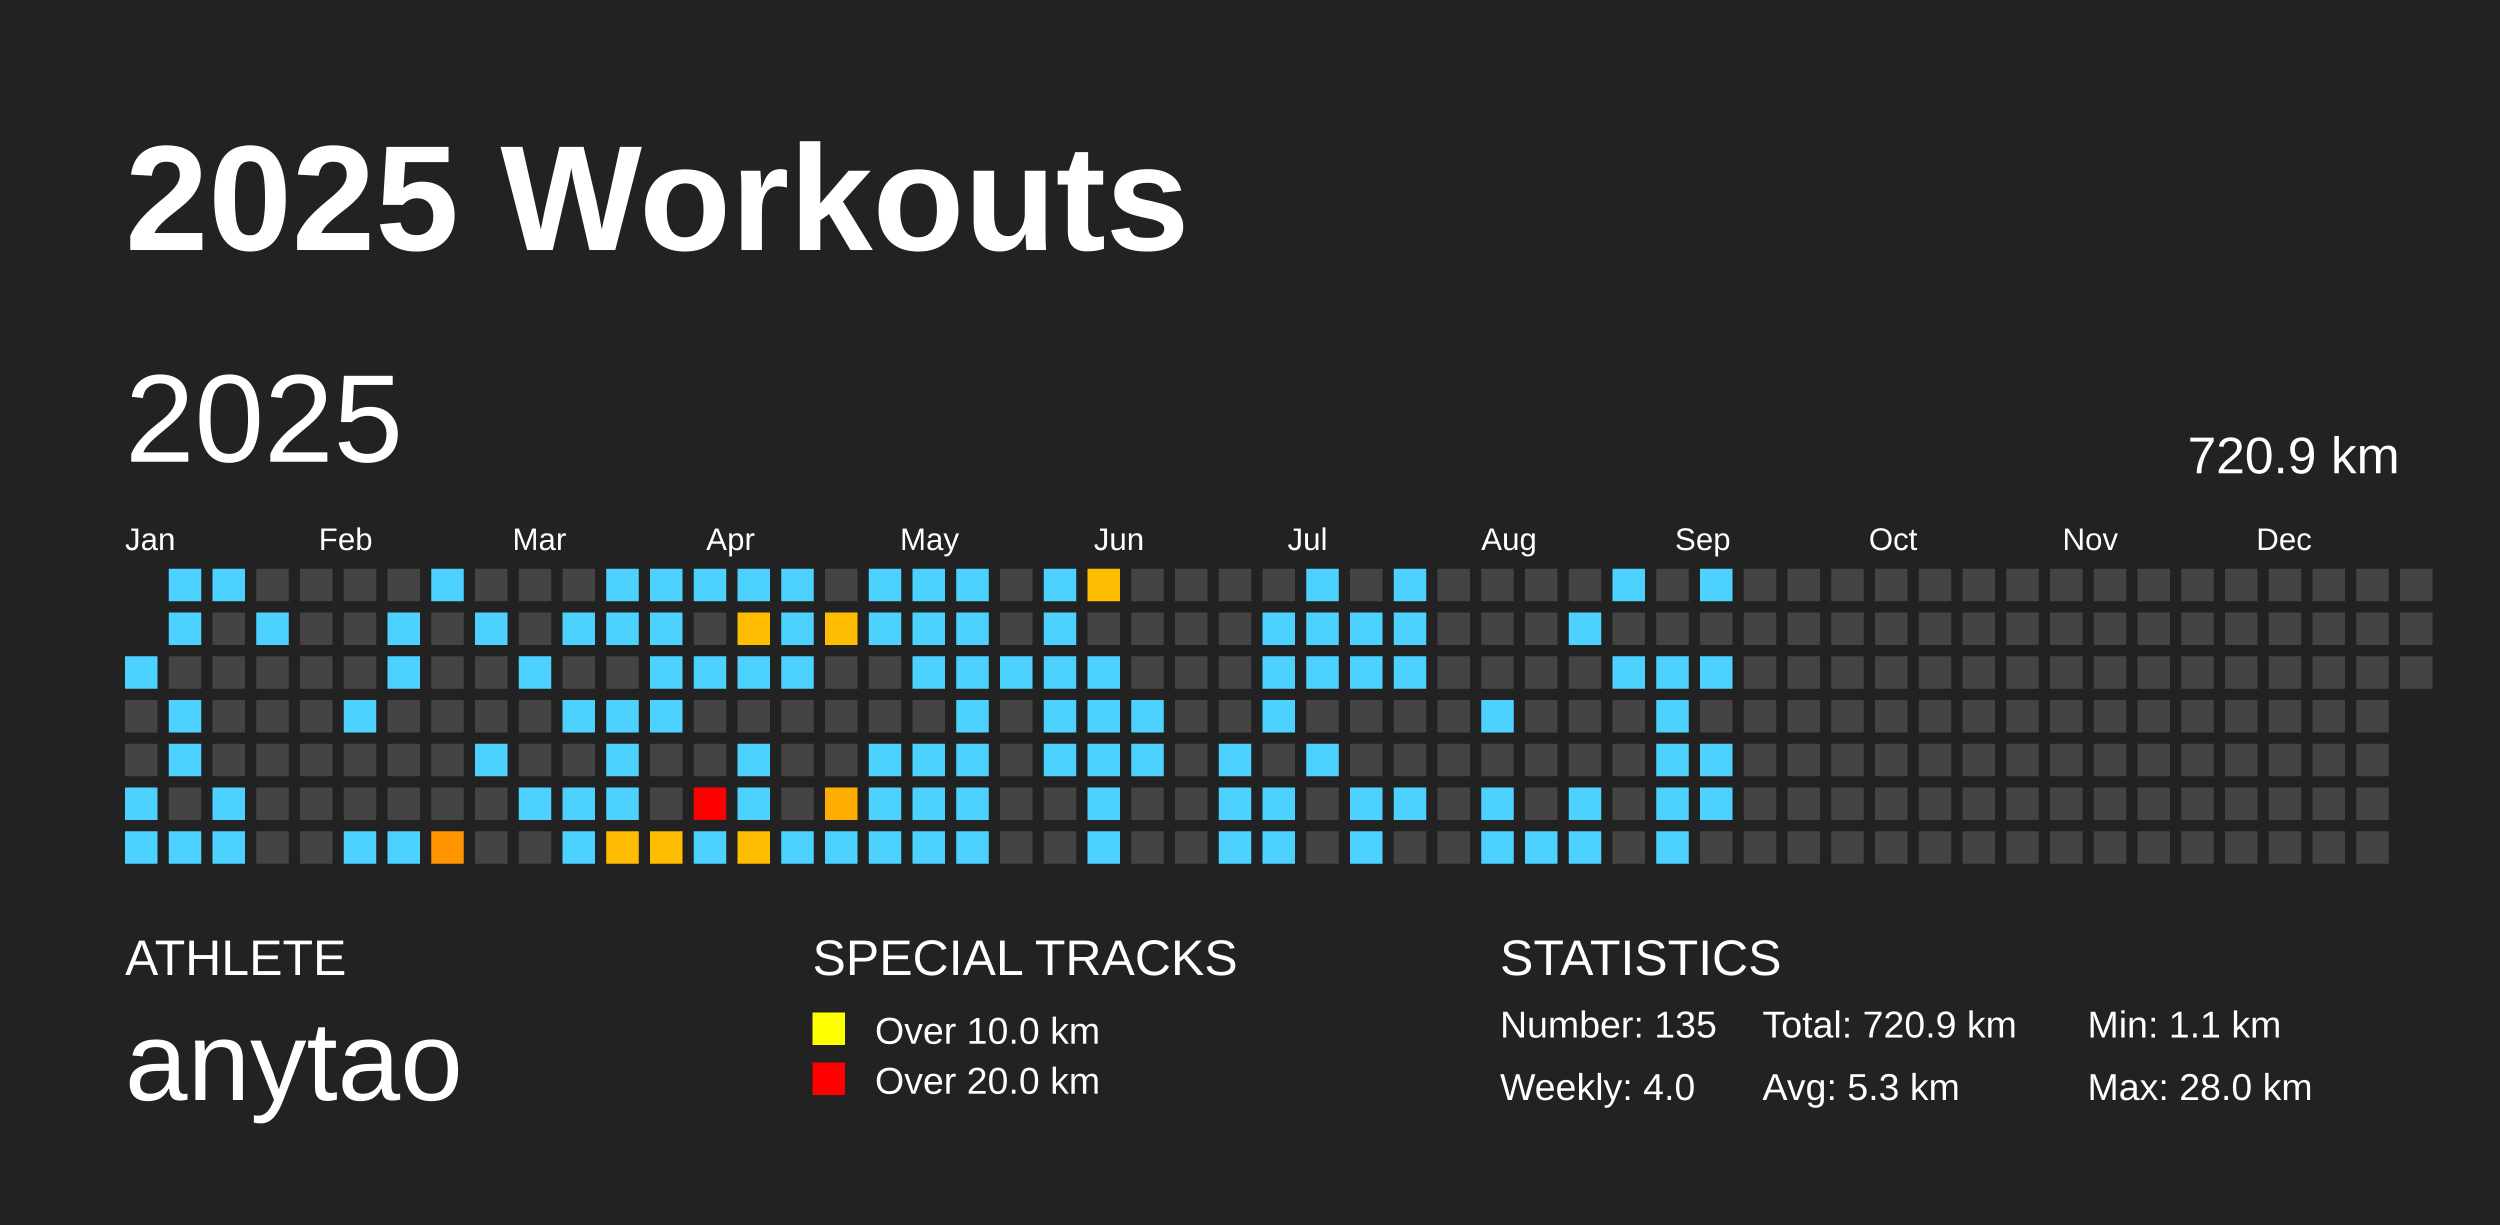
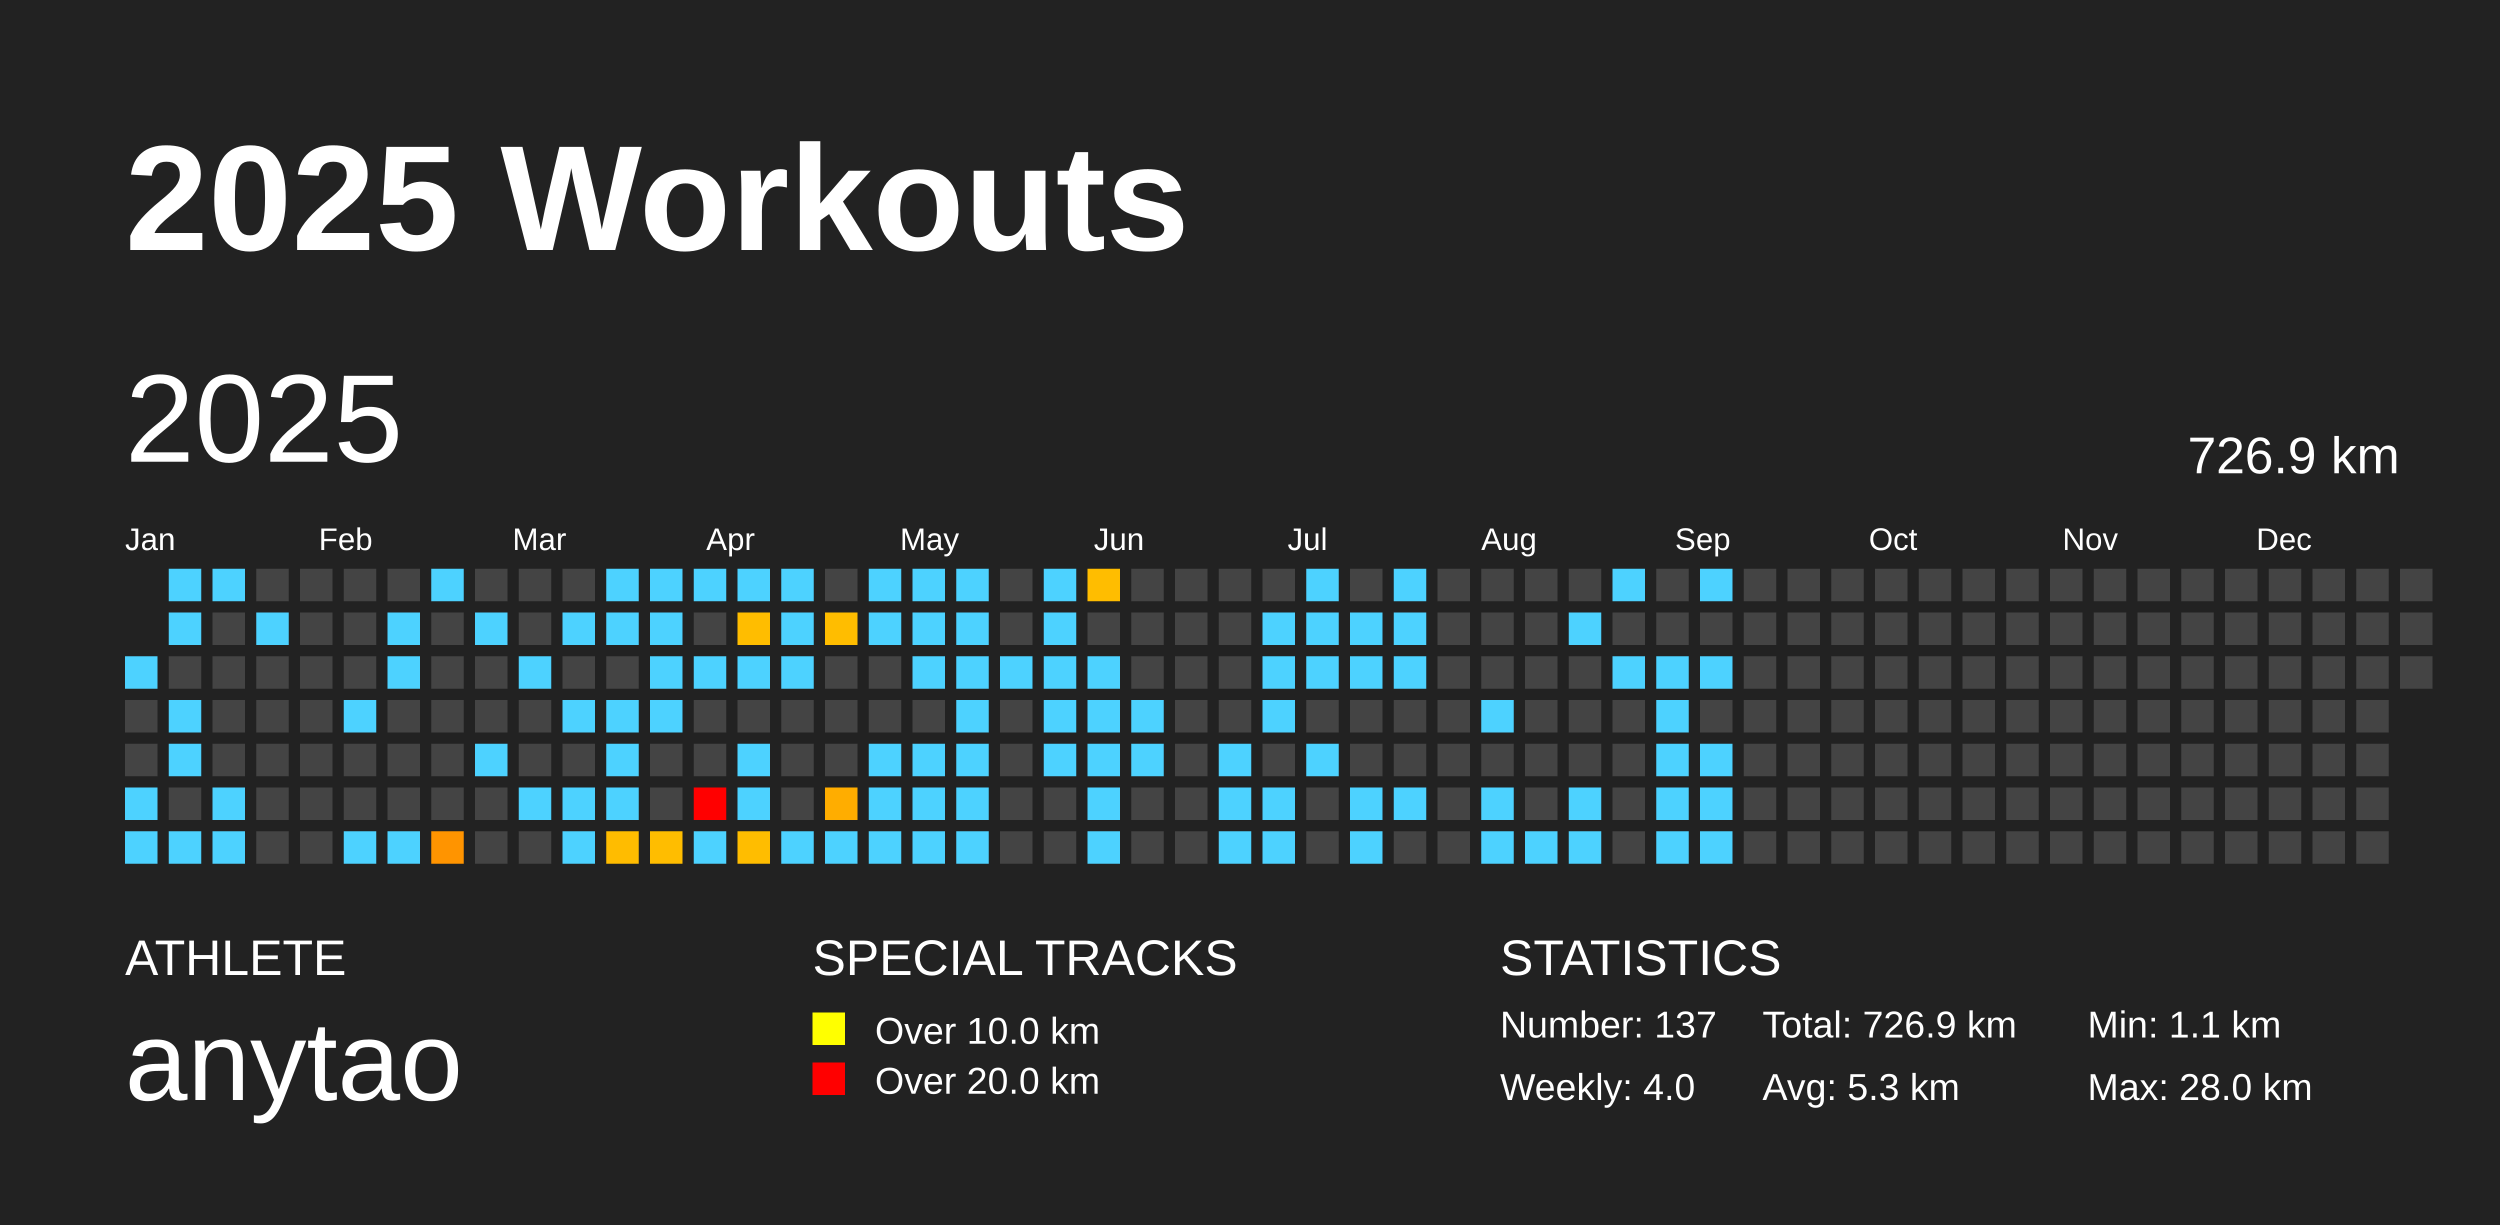
<svg xmlns="http://www.w3.org/2000/svg" baseProfile="full" height="98mm" version="1.1" viewBox="0,0,200,98" width="200mm">
  <defs />
  <rect fill="#222222" height="98" width="200" x="0" y="0" />
  <text fill="#FFFFFF" style="font-size:12px; font-family:Arial; font-weight:bold;" x="10" y="20">2025 Workouts</text>
  <text fill="#FFFFFF" style="font-size:4px; font-family:Arial" x="10" y="78">ATHLETE</text>
  <text fill="#FFFFFF" style="font-size:9px; font-family:Arial" x="10" y="88">anytao</text>
  <text fill="#FFFFFF" style="font-size:4px; font-family:Arial" x="65" y="78">SPECIAL TRACKS</text>
  <rect fill="yellow" height="2.6" width="2.6" x="65" y="81" />
  <text fill="#FFFFFF" style="font-size:3px; font-family:Arial" x="70" y="83.5">Over 10.0 km</text>
  <rect fill="red" height="2.6" width="2.6" x="65" y="85" />
  <text fill="#FFFFFF" style="font-size:3px; font-family:Arial" x="70" y="87.5">Over 20.0 km</text>
  <text fill="#FFFFFF" style="font-size:4px; font-family:Arial" x="120" y="78">STATISTICS</text>
-   <text fill="#FFFFFF" style="font-size:3px; font-family:Arial" x="120" y="83">Number: 135</text>
+   <text fill="#FFFFFF" style="font-size:3px; font-family:Arial" x="120" y="83">Number: 137</text>
  <text fill="#FFFFFF" style="font-size:3px; font-family:Arial" x="120" y="88">Weekly: 4.0</text>
-   <text fill="#FFFFFF" style="font-size:3px; font-family:Arial" x="141" y="83">Total: 720.9 km</text>
+   <text fill="#FFFFFF" style="font-size:3px; font-family:Arial" x="141" y="83">Total: 726.9 km</text>
  <text fill="#FFFFFF" style="font-size:3px; font-family:Arial" x="141" y="88">Avg: 5.3 km</text>
  <text fill="#FFFFFF" style="font-size:3px; font-family:Arial" x="167" y="83">Min: 1.1 km</text>
  <text fill="#FFFFFF" style="font-size:3px; font-family:Arial" x="167" y="88">Max: 28.0 km</text>
  <text dominant-baseline="hanging" fill="#FFFFFF" style="font-size:10.0px; font-family:Arial;" x="10" y="30">2025</text>
-   <text dominant-baseline="hanging" fill="#FFFFFF" style="font-size:4.125px; font-family:Arial;" x="175" y="35">720.9 km</text>
+   <text dominant-baseline="hanging" fill="#FFFFFF" style="font-size:4.125px; font-family:Arial;" x="175" y="35">726.9 km</text>
  <text fill="#FFFFFF" style="font-size:2.5px; font-family:Arial" x="10.0" y="44">Jan</text>
  <text fill="#FFFFFF" style="font-size:2.5px; font-family:Arial" x="25.5" y="44">Feb</text>
  <text fill="#FFFFFF" style="font-size:2.5px; font-family:Arial" x="41.0" y="44">Mar</text>
  <text fill="#FFFFFF" style="font-size:2.5px; font-family:Arial" x="56.5" y="44">Apr</text>
  <text fill="#FFFFFF" style="font-size:2.5px; font-family:Arial" x="72.0" y="44">May</text>
  <text fill="#FFFFFF" style="font-size:2.5px; font-family:Arial" x="87.5" y="44">Jun</text>
  <text fill="#FFFFFF" style="font-size:2.5px; font-family:Arial" x="103.0" y="44">Jul</text>
  <text fill="#FFFFFF" style="font-size:2.5px; font-family:Arial" x="118.5" y="44">Aug</text>
  <text fill="#FFFFFF" style="font-size:2.5px; font-family:Arial" x="134.0" y="44">Sep</text>
  <text fill="#FFFFFF" style="font-size:2.5px; font-family:Arial" x="149.5" y="44">Oct</text>
  <text fill="#FFFFFF" style="font-size:2.5px; font-family:Arial" x="165.0" y="44">Nov</text>
  <text fill="#FFFFFF" style="font-size:2.5px; font-family:Arial" x="180.5" y="44">Dec</text>
  <rect fill="#4dd2ff" height="2.6" width="2.6" x="10.0" y="52.5" />
  <rect fill="#444444" height="2.6" width="2.6" x="10.0" y="56.0" />
  <rect fill="#444444" height="2.6" width="2.6" x="10.0" y="59.5" />
  <rect fill="#4dd2ff" height="2.6" width="2.6" x="10.0" y="63.0" />
  <rect fill="#4dd2ff" height="2.6" width="2.6" x="10.0" y="66.5" />
  <rect fill="#4dd2ff" height="2.6" width="2.6" x="13.5" y="45.5" />
  <rect fill="#4dd2ff" height="2.6" width="2.6" x="13.5" y="49.0" />
  <rect fill="#444444" height="2.6" width="2.6" x="13.5" y="52.5" />
  <rect fill="#4dd2ff" height="2.6" width="2.6" x="13.5" y="56.0" />
  <rect fill="#4dd2ff" height="2.6" width="2.6" x="13.5" y="59.5" />
  <rect fill="#444444" height="2.6" width="2.6" x="13.5" y="63.0" />
  <rect fill="#4dd2ff" height="2.6" width="2.6" x="13.5" y="66.5" />
  <rect fill="#4dd2ff" height="2.6" width="2.6" x="17.0" y="45.5" />
  <rect fill="#444444" height="2.6" width="2.6" x="17.0" y="49.0" />
  <rect fill="#444444" height="2.6" width="2.6" x="17.0" y="52.5" />
  <rect fill="#444444" height="2.6" width="2.6" x="17.0" y="56.0" />
  <rect fill="#444444" height="2.6" width="2.6" x="17.0" y="59.5" />
  <rect fill="#4dd2ff" height="2.6" width="2.6" x="17.0" y="63.0" />
  <rect fill="#4dd2ff" height="2.6" width="2.6" x="17.0" y="66.5" />
  <rect fill="#444444" height="2.6" width="2.6" x="20.5" y="45.5" />
  <rect fill="#4dd2ff" height="2.6" width="2.6" x="20.5" y="49.0" />
  <rect fill="#444444" height="2.6" width="2.6" x="20.5" y="52.5" />
  <rect fill="#444444" height="2.6" width="2.6" x="20.5" y="56.0" />
  <rect fill="#444444" height="2.6" width="2.6" x="20.5" y="59.5" />
  <rect fill="#444444" height="2.6" width="2.6" x="20.5" y="63.0" />
  <rect fill="#444444" height="2.6" width="2.6" x="20.5" y="66.5" />
  <rect fill="#444444" height="2.6" width="2.6" x="24.0" y="45.5" />
  <rect fill="#444444" height="2.6" width="2.6" x="24.0" y="49.0" />
  <rect fill="#444444" height="2.6" width="2.6" x="24.0" y="52.5" />
  <rect fill="#444444" height="2.6" width="2.6" x="24.0" y="56.0" />
  <rect fill="#444444" height="2.6" width="2.6" x="24.0" y="59.5" />
  <rect fill="#444444" height="2.6" width="2.6" x="24.0" y="63.0" />
  <rect fill="#444444" height="2.6" width="2.6" x="24.0" y="66.5" />
  <rect fill="#444444" height="2.6" width="2.6" x="27.5" y="45.5" />
  <rect fill="#444444" height="2.6" width="2.6" x="27.5" y="49.0" />
  <rect fill="#444444" height="2.6" width="2.6" x="27.5" y="52.5" />
  <rect fill="#4dd2ff" height="2.6" width="2.6" x="27.5" y="56.0" />
  <rect fill="#444444" height="2.6" width="2.6" x="27.5" y="59.5" />
  <rect fill="#444444" height="2.6" width="2.6" x="27.5" y="63.0" />
  <rect fill="#4dd2ff" height="2.6" width="2.6" x="27.5" y="66.5" />
  <rect fill="#444444" height="2.6" width="2.6" x="31.0" y="45.5" />
  <rect fill="#4dd2ff" height="2.6" width="2.6" x="31.0" y="49.0" />
  <rect fill="#4dd2ff" height="2.6" width="2.6" x="31.0" y="52.5" />
  <rect fill="#444444" height="2.6" width="2.6" x="31.0" y="56.0" />
  <rect fill="#444444" height="2.6" width="2.6" x="31.0" y="59.5" />
  <rect fill="#444444" height="2.6" width="2.6" x="31.0" y="63.0" />
  <rect fill="#4dd2ff" height="2.6" width="2.6" x="31.0" y="66.5" />
  <rect fill="#4dd2ff" height="2.6" width="2.6" x="34.5" y="45.5" />
  <rect fill="#444444" height="2.6" width="2.6" x="34.5" y="49.0" />
  <rect fill="#444444" height="2.6" width="2.6" x="34.5" y="52.5" />
  <rect fill="#444444" height="2.6" width="2.6" x="34.5" y="56.0" />
  <rect fill="#444444" height="2.6" width="2.6" x="34.5" y="59.5" />
  <rect fill="#444444" height="2.6" width="2.6" x="34.5" y="63.0" />
  <rect fill="#ff9400" height="2.6" width="2.6" x="34.5" y="66.5" />
  <rect fill="#444444" height="2.6" width="2.6" x="38.0" y="45.5" />
  <rect fill="#4dd2ff" height="2.6" width="2.6" x="38.0" y="49.0" />
  <rect fill="#444444" height="2.6" width="2.6" x="38.0" y="52.5" />
  <rect fill="#444444" height="2.6" width="2.6" x="38.0" y="56.0" />
  <rect fill="#4dd2ff" height="2.6" width="2.6" x="38.0" y="59.5" />
  <rect fill="#444444" height="2.6" width="2.6" x="38.0" y="63.0" />
  <rect fill="#444444" height="2.6" width="2.6" x="38.0" y="66.5" />
  <rect fill="#444444" height="2.6" width="2.6" x="41.5" y="45.5" />
  <rect fill="#444444" height="2.6" width="2.6" x="41.5" y="49.0" />
  <rect fill="#4dd2ff" height="2.6" width="2.6" x="41.5" y="52.5" />
  <rect fill="#444444" height="2.6" width="2.6" x="41.5" y="56.0" />
  <rect fill="#444444" height="2.6" width="2.6" x="41.5" y="59.5" />
  <rect fill="#4dd2ff" height="2.6" width="2.6" x="41.5" y="63.0" />
  <rect fill="#444444" height="2.6" width="2.6" x="41.5" y="66.5" />
  <rect fill="#444444" height="2.6" width="2.6" x="45.0" y="45.5" />
  <rect fill="#4dd2ff" height="2.6" width="2.6" x="45.0" y="49.0" />
  <rect fill="#444444" height="2.6" width="2.6" x="45.0" y="52.5" />
  <rect fill="#4dd2ff" height="2.6" width="2.6" x="45.0" y="56.0" />
  <rect fill="#444444" height="2.6" width="2.6" x="45.0" y="59.5" />
  <rect fill="#4dd2ff" height="2.6" width="2.6" x="45.0" y="63.0" />
  <rect fill="#4dd2ff" height="2.6" width="2.6" x="45.0" y="66.5" />
  <rect fill="#4dd2ff" height="2.6" width="2.6" x="48.5" y="45.5" />
  <rect fill="#4dd2ff" height="2.6" width="2.6" x="48.5" y="49.0" />
  <rect fill="#444444" height="2.6" width="2.6" x="48.5" y="52.5" />
  <rect fill="#4dd2ff" height="2.6" width="2.6" x="48.5" y="56.0" />
  <rect fill="#4dd2ff" height="2.6" width="2.6" x="48.5" y="59.5" />
  <rect fill="#4dd2ff" height="2.6" width="2.6" x="48.5" y="63.0" />
  <rect fill="#ffbc00" height="2.6" width="2.6" x="48.5" y="66.5" />
  <rect fill="#4dd2ff" height="2.6" width="2.6" x="52.0" y="45.5" />
  <rect fill="#4dd2ff" height="2.6" width="2.6" x="52.0" y="49.0" />
  <rect fill="#4dd2ff" height="2.6" width="2.6" x="52.0" y="52.5" />
  <rect fill="#4dd2ff" height="2.6" width="2.6" x="52.0" y="56.0" />
  <rect fill="#444444" height="2.6" width="2.6" x="52.0" y="59.5" />
  <rect fill="#444444" height="2.6" width="2.6" x="52.0" y="63.0" />
  <rect fill="#ffbd00" height="2.6" width="2.6" x="52.0" y="66.5" />
  <rect fill="#4dd2ff" height="2.6" width="2.6" x="55.5" y="45.5" />
  <rect fill="#444444" height="2.6" width="2.6" x="55.5" y="49.0" />
  <rect fill="#4dd2ff" height="2.6" width="2.6" x="55.5" y="52.5" />
  <rect fill="#444444" height="2.6" width="2.6" x="55.5" y="56.0" />
  <rect fill="#444444" height="2.6" width="2.6" x="55.5" y="59.5" />
  <rect fill="red" height="2.6" width="2.6" x="55.5" y="63.0" />
  <rect fill="#4dd2ff" height="2.6" width="2.6" x="55.5" y="66.5" />
  <rect fill="#4dd2ff" height="2.6" width="2.6" x="59.0" y="45.5" />
  <rect fill="#ffbd00" height="2.6" width="2.6" x="59.0" y="49.0" />
  <rect fill="#4dd2ff" height="2.6" width="2.6" x="59.0" y="52.5" />
  <rect fill="#444444" height="2.6" width="2.6" x="59.0" y="56.0" />
  <rect fill="#4dd2ff" height="2.6" width="2.6" x="59.0" y="59.5" />
  <rect fill="#4dd2ff" height="2.6" width="2.6" x="59.0" y="63.0" />
  <rect fill="#ffbd00" height="2.6" width="2.6" x="59.0" y="66.5" />
  <rect fill="#4dd2ff" height="2.6" width="2.6" x="62.5" y="45.5" />
  <rect fill="#4dd2ff" height="2.6" width="2.6" x="62.5" y="49.0" />
  <rect fill="#4dd2ff" height="2.6" width="2.6" x="62.5" y="52.5" />
  <rect fill="#444444" height="2.6" width="2.6" x="62.5" y="56.0" />
  <rect fill="#444444" height="2.6" width="2.6" x="62.5" y="59.5" />
  <rect fill="#444444" height="2.6" width="2.6" x="62.5" y="63.0" />
  <rect fill="#4dd2ff" height="2.6" width="2.6" x="62.5" y="66.5" />
  <rect fill="#444444" height="2.6" width="2.6" x="66.0" y="45.5" />
  <rect fill="#ffbd00" height="2.6" width="2.6" x="66.0" y="49.0" />
  <rect fill="#444444" height="2.6" width="2.6" x="66.0" y="52.5" />
  <rect fill="#444444" height="2.6" width="2.6" x="66.0" y="56.0" />
  <rect fill="#444444" height="2.6" width="2.6" x="66.0" y="59.5" />
  <rect fill="#ffad00" height="2.6" width="2.6" x="66.0" y="63.0" />
  <rect fill="#4dd2ff" height="2.6" width="2.6" x="66.0" y="66.5" />
  <rect fill="#4dd2ff" height="2.6" width="2.6" x="69.5" y="45.5" />
  <rect fill="#4dd2ff" height="2.6" width="2.6" x="69.5" y="49.0" />
  <rect fill="#444444" height="2.6" width="2.6" x="69.5" y="52.5" />
  <rect fill="#444444" height="2.6" width="2.6" x="69.5" y="56.0" />
  <rect fill="#4dd2ff" height="2.6" width="2.6" x="69.5" y="59.5" />
  <rect fill="#4dd2ff" height="2.6" width="2.6" x="69.5" y="63.0" />
  <rect fill="#4dd2ff" height="2.6" width="2.6" x="69.5" y="66.5" />
  <rect fill="#4dd2ff" height="2.6" width="2.6" x="73.0" y="45.5" />
  <rect fill="#4dd2ff" height="2.6" width="2.6" x="73.0" y="49.0" />
  <rect fill="#4dd2ff" height="2.6" width="2.6" x="73.0" y="52.5" />
  <rect fill="#444444" height="2.6" width="2.6" x="73.0" y="56.0" />
  <rect fill="#4dd2ff" height="2.6" width="2.6" x="73.0" y="59.5" />
  <rect fill="#4dd2ff" height="2.6" width="2.6" x="73.0" y="63.0" />
  <rect fill="#4dd2ff" height="2.6" width="2.6" x="73.0" y="66.5" />
  <rect fill="#4dd2ff" height="2.6" width="2.6" x="76.5" y="45.5" />
  <rect fill="#4dd2ff" height="2.6" width="2.6" x="76.5" y="49.0" />
  <rect fill="#4dd2ff" height="2.6" width="2.6" x="76.5" y="52.5" />
  <rect fill="#4dd2ff" height="2.6" width="2.6" x="76.5" y="56.0" />
  <rect fill="#4dd2ff" height="2.6" width="2.6" x="76.5" y="59.5" />
  <rect fill="#4dd2ff" height="2.6" width="2.6" x="76.5" y="63.0" />
  <rect fill="#4dd2ff" height="2.6" width="2.6" x="76.5" y="66.5" />
  <rect fill="#444444" height="2.6" width="2.6" x="80.0" y="45.5" />
  <rect fill="#444444" height="2.6" width="2.6" x="80.0" y="49.0" />
  <rect fill="#4dd2ff" height="2.6" width="2.6" x="80.0" y="52.5" />
  <rect fill="#444444" height="2.6" width="2.6" x="80.0" y="56.0" />
  <rect fill="#444444" height="2.6" width="2.6" x="80.0" y="59.5" />
  <rect fill="#444444" height="2.6" width="2.6" x="80.0" y="63.0" />
  <rect fill="#444444" height="2.6" width="2.6" x="80.0" y="66.5" />
  <rect fill="#4dd2ff" height="2.6" width="2.6" x="83.5" y="45.5" />
  <rect fill="#4dd2ff" height="2.6" width="2.6" x="83.5" y="49.0" />
  <rect fill="#4dd2ff" height="2.6" width="2.6" x="83.5" y="52.5" />
  <rect fill="#4dd2ff" height="2.6" width="2.6" x="83.5" y="56.0" />
  <rect fill="#4dd2ff" height="2.6" width="2.6" x="83.5" y="59.5" />
  <rect fill="#444444" height="2.6" width="2.6" x="83.5" y="63.0" />
  <rect fill="#444444" height="2.6" width="2.6" x="83.5" y="66.5" />
  <rect fill="#ffbd00" height="2.6" width="2.6" x="87.0" y="45.5" />
  <rect fill="#444444" height="2.6" width="2.6" x="87.0" y="49.0" />
  <rect fill="#4dd2ff" height="2.6" width="2.6" x="87.0" y="52.5" />
  <rect fill="#4dd2ff" height="2.6" width="2.6" x="87.0" y="56.0" />
  <rect fill="#4dd2ff" height="2.6" width="2.6" x="87.0" y="59.5" />
  <rect fill="#4dd2ff" height="2.6" width="2.6" x="87.0" y="63.0" />
  <rect fill="#4dd2ff" height="2.6" width="2.6" x="87.0" y="66.5" />
  <rect fill="#444444" height="2.6" width="2.6" x="90.5" y="45.5" />
  <rect fill="#444444" height="2.6" width="2.6" x="90.5" y="49.0" />
  <rect fill="#444444" height="2.6" width="2.6" x="90.5" y="52.5" />
  <rect fill="#4dd2ff" height="2.6" width="2.6" x="90.5" y="56.0" />
  <rect fill="#4dd2ff" height="2.6" width="2.6" x="90.5" y="59.5" />
  <rect fill="#444444" height="2.6" width="2.6" x="90.5" y="63.0" />
  <rect fill="#444444" height="2.6" width="2.6" x="90.5" y="66.5" />
  <rect fill="#444444" height="2.6" width="2.6" x="94.0" y="45.5" />
  <rect fill="#444444" height="2.6" width="2.6" x="94.0" y="49.0" />
  <rect fill="#444444" height="2.6" width="2.6" x="94.0" y="52.5" />
  <rect fill="#444444" height="2.6" width="2.6" x="94.0" y="56.0" />
  <rect fill="#444444" height="2.6" width="2.6" x="94.0" y="59.5" />
  <rect fill="#444444" height="2.6" width="2.6" x="94.0" y="63.0" />
  <rect fill="#444444" height="2.6" width="2.6" x="94.0" y="66.5" />
  <rect fill="#444444" height="2.6" width="2.6" x="97.5" y="45.5" />
  <rect fill="#444444" height="2.6" width="2.6" x="97.5" y="49.0" />
  <rect fill="#444444" height="2.6" width="2.6" x="97.5" y="52.5" />
  <rect fill="#444444" height="2.6" width="2.6" x="97.5" y="56.0" />
  <rect fill="#4dd2ff" height="2.6" width="2.6" x="97.5" y="59.5" />
  <rect fill="#4dd2ff" height="2.6" width="2.6" x="97.5" y="63.0" />
  <rect fill="#4dd2ff" height="2.6" width="2.6" x="97.5" y="66.5" />
  <rect fill="#444444" height="2.6" width="2.6" x="101.0" y="45.5" />
  <rect fill="#4dd2ff" height="2.6" width="2.6" x="101.0" y="49.0" />
  <rect fill="#4dd2ff" height="2.6" width="2.6" x="101.0" y="52.5" />
  <rect fill="#4dd2ff" height="2.6" width="2.6" x="101.0" y="56.0" />
  <rect fill="#444444" height="2.6" width="2.6" x="101.0" y="59.5" />
  <rect fill="#4dd2ff" height="2.6" width="2.6" x="101.0" y="63.0" />
  <rect fill="#4dd2ff" height="2.6" width="2.6" x="101.0" y="66.5" />
  <rect fill="#4dd2ff" height="2.6" width="2.6" x="104.5" y="45.5" />
  <rect fill="#4dd2ff" height="2.6" width="2.6" x="104.5" y="49.0" />
  <rect fill="#4dd2ff" height="2.6" width="2.6" x="104.5" y="52.5" />
  <rect fill="#444444" height="2.6" width="2.6" x="104.5" y="56.0" />
  <rect fill="#4dd2ff" height="2.6" width="2.6" x="104.5" y="59.5" />
  <rect fill="#444444" height="2.6" width="2.6" x="104.5" y="63.0" />
  <rect fill="#444444" height="2.6" width="2.6" x="104.5" y="66.5" />
  <rect fill="#444444" height="2.6" width="2.6" x="108.0" y="45.5" />
  <rect fill="#4dd2ff" height="2.6" width="2.6" x="108.0" y="49.0" />
  <rect fill="#4dd2ff" height="2.6" width="2.6" x="108.0" y="52.5" />
  <rect fill="#444444" height="2.6" width="2.6" x="108.0" y="56.0" />
  <rect fill="#444444" height="2.6" width="2.6" x="108.0" y="59.5" />
  <rect fill="#4dd2ff" height="2.6" width="2.6" x="108.0" y="63.0" />
  <rect fill="#4dd2ff" height="2.6" width="2.6" x="108.0" y="66.5" />
  <rect fill="#4dd2ff" height="2.6" width="2.6" x="111.5" y="45.5" />
  <rect fill="#4dd2ff" height="2.6" width="2.6" x="111.5" y="49.0" />
  <rect fill="#4dd2ff" height="2.6" width="2.6" x="111.5" y="52.5" />
  <rect fill="#444444" height="2.6" width="2.6" x="111.5" y="56.0" />
  <rect fill="#444444" height="2.6" width="2.6" x="111.5" y="59.5" />
  <rect fill="#4dd2ff" height="2.6" width="2.6" x="111.5" y="63.0" />
  <rect fill="#444444" height="2.6" width="2.6" x="111.5" y="66.5" />
  <rect fill="#444444" height="2.6" width="2.6" x="115.0" y="45.5" />
  <rect fill="#444444" height="2.6" width="2.6" x="115.0" y="49.0" />
  <rect fill="#444444" height="2.6" width="2.6" x="115.0" y="52.5" />
  <rect fill="#444444" height="2.6" width="2.6" x="115.0" y="56.0" />
  <rect fill="#444444" height="2.6" width="2.6" x="115.0" y="59.5" />
  <rect fill="#444444" height="2.6" width="2.6" x="115.0" y="63.0" />
  <rect fill="#444444" height="2.6" width="2.6" x="115.0" y="66.5" />
  <rect fill="#444444" height="2.6" width="2.6" x="118.5" y="45.5" />
  <rect fill="#444444" height="2.6" width="2.6" x="118.5" y="49.0" />
  <rect fill="#444444" height="2.6" width="2.6" x="118.5" y="52.5" />
  <rect fill="#4dd2ff" height="2.6" width="2.6" x="118.5" y="56.0" />
  <rect fill="#444444" height="2.6" width="2.6" x="118.5" y="59.5" />
  <rect fill="#4dd2ff" height="2.6" width="2.6" x="118.5" y="63.0" />
  <rect fill="#4dd2ff" height="2.6" width="2.6" x="118.5" y="66.5" />
  <rect fill="#444444" height="2.6" width="2.6" x="122.0" y="45.5" />
  <rect fill="#444444" height="2.6" width="2.6" x="122.0" y="49.0" />
  <rect fill="#444444" height="2.6" width="2.6" x="122.0" y="52.5" />
  <rect fill="#444444" height="2.6" width="2.6" x="122.0" y="56.0" />
  <rect fill="#444444" height="2.6" width="2.6" x="122.0" y="59.5" />
  <rect fill="#444444" height="2.6" width="2.6" x="122.0" y="63.0" />
  <rect fill="#4dd2ff" height="2.6" width="2.6" x="122.0" y="66.5" />
  <rect fill="#444444" height="2.6" width="2.6" x="125.5" y="45.5" />
  <rect fill="#4dd2ff" height="2.6" width="2.6" x="125.5" y="49.0" />
  <rect fill="#444444" height="2.6" width="2.6" x="125.5" y="52.5" />
  <rect fill="#444444" height="2.6" width="2.6" x="125.5" y="56.0" />
  <rect fill="#444444" height="2.6" width="2.6" x="125.5" y="59.5" />
  <rect fill="#4dd2ff" height="2.6" width="2.6" x="125.5" y="63.0" />
  <rect fill="#4dd2ff" height="2.6" width="2.6" x="125.5" y="66.5" />
  <rect fill="#4dd2ff" height="2.6" width="2.6" x="129.0" y="45.5" />
  <rect fill="#444444" height="2.6" width="2.6" x="129.0" y="49.0" />
  <rect fill="#4dd2ff" height="2.6" width="2.6" x="129.0" y="52.5" />
  <rect fill="#444444" height="2.6" width="2.6" x="129.0" y="56.0" />
  <rect fill="#444444" height="2.6" width="2.6" x="129.0" y="59.5" />
  <rect fill="#444444" height="2.6" width="2.6" x="129.0" y="63.0" />
  <rect fill="#444444" height="2.6" width="2.6" x="129.0" y="66.5" />
  <rect fill="#444444" height="2.6" width="2.6" x="132.5" y="45.5" />
  <rect fill="#444444" height="2.6" width="2.6" x="132.5" y="49.0" />
  <rect fill="#4dd2ff" height="2.6" width="2.6" x="132.5" y="52.5" />
  <rect fill="#4dd2ff" height="2.6" width="2.6" x="132.5" y="56.0" />
  <rect fill="#4dd2ff" height="2.6" width="2.6" x="132.5" y="59.5" />
  <rect fill="#4dd2ff" height="2.6" width="2.6" x="132.5" y="63.0" />
  <rect fill="#4dd2ff" height="2.6" width="2.6" x="132.5" y="66.5" />
  <rect fill="#4dd2ff" height="2.6" width="2.6" x="136.0" y="45.5" />
  <rect fill="#444444" height="2.6" width="2.6" x="136.0" y="49.0" />
  <rect fill="#4dd2ff" height="2.6" width="2.6" x="136.0" y="52.5" />
  <rect fill="#444444" height="2.6" width="2.6" x="136.0" y="56.0" />
  <rect fill="#4dd2ff" height="2.6" width="2.6" x="136.0" y="59.5" />
  <rect fill="#4dd2ff" height="2.6" width="2.6" x="136.0" y="63.0" />
-   <rect fill="#444444" height="2.6" width="2.6" x="136.0" y="66.5" />
+   <rect fill="#4dd2ff" height="2.6" width="2.6" x="136.0" y="66.5" />
  <rect fill="#444444" height="2.6" width="2.6" x="139.5" y="45.5" />
  <rect fill="#444444" height="2.6" width="2.6" x="139.5" y="49.0" />
  <rect fill="#444444" height="2.6" width="2.6" x="139.5" y="52.5" />
  <rect fill="#444444" height="2.6" width="2.6" x="139.5" y="56.0" />
  <rect fill="#444444" height="2.6" width="2.6" x="139.5" y="59.5" />
  <rect fill="#444444" height="2.6" width="2.6" x="139.5" y="63.0" />
  <rect fill="#444444" height="2.6" width="2.6" x="139.5" y="66.5" />
  <rect fill="#444444" height="2.6" width="2.6" x="143.0" y="45.5" />
  <rect fill="#444444" height="2.6" width="2.6" x="143.0" y="49.0" />
  <rect fill="#444444" height="2.6" width="2.6" x="143.0" y="52.5" />
  <rect fill="#444444" height="2.6" width="2.6" x="143.0" y="56.0" />
  <rect fill="#444444" height="2.6" width="2.6" x="143.0" y="59.5" />
  <rect fill="#444444" height="2.6" width="2.6" x="143.0" y="63.0" />
  <rect fill="#444444" height="2.6" width="2.6" x="143.0" y="66.5" />
  <rect fill="#444444" height="2.6" width="2.6" x="146.5" y="45.5" />
  <rect fill="#444444" height="2.6" width="2.6" x="146.5" y="49.0" />
  <rect fill="#444444" height="2.6" width="2.6" x="146.5" y="52.5" />
  <rect fill="#444444" height="2.6" width="2.6" x="146.5" y="56.0" />
  <rect fill="#444444" height="2.6" width="2.6" x="146.5" y="59.5" />
  <rect fill="#444444" height="2.6" width="2.6" x="146.5" y="63.0" />
  <rect fill="#444444" height="2.6" width="2.6" x="146.5" y="66.5" />
  <rect fill="#444444" height="2.6" width="2.6" x="150.0" y="45.5" />
  <rect fill="#444444" height="2.6" width="2.6" x="150.0" y="49.0" />
  <rect fill="#444444" height="2.6" width="2.6" x="150.0" y="52.5" />
  <rect fill="#444444" height="2.6" width="2.6" x="150.0" y="56.0" />
  <rect fill="#444444" height="2.6" width="2.6" x="150.0" y="59.5" />
  <rect fill="#444444" height="2.6" width="2.6" x="150.0" y="63.0" />
  <rect fill="#444444" height="2.6" width="2.6" x="150.0" y="66.5" />
  <rect fill="#444444" height="2.6" width="2.6" x="153.5" y="45.5" />
  <rect fill="#444444" height="2.6" width="2.6" x="153.5" y="49.0" />
  <rect fill="#444444" height="2.6" width="2.6" x="153.5" y="52.5" />
  <rect fill="#444444" height="2.6" width="2.6" x="153.5" y="56.0" />
  <rect fill="#444444" height="2.6" width="2.6" x="153.5" y="59.5" />
  <rect fill="#444444" height="2.6" width="2.6" x="153.5" y="63.0" />
  <rect fill="#444444" height="2.6" width="2.6" x="153.5" y="66.5" />
  <rect fill="#444444" height="2.6" width="2.6" x="157.0" y="45.5" />
  <rect fill="#444444" height="2.6" width="2.6" x="157.0" y="49.0" />
  <rect fill="#444444" height="2.6" width="2.6" x="157.0" y="52.5" />
  <rect fill="#444444" height="2.6" width="2.6" x="157.0" y="56.0" />
  <rect fill="#444444" height="2.6" width="2.6" x="157.0" y="59.5" />
  <rect fill="#444444" height="2.6" width="2.6" x="157.0" y="63.0" />
  <rect fill="#444444" height="2.6" width="2.6" x="157.0" y="66.5" />
  <rect fill="#444444" height="2.6" width="2.6" x="160.5" y="45.5" />
  <rect fill="#444444" height="2.6" width="2.6" x="160.5" y="49.0" />
  <rect fill="#444444" height="2.6" width="2.6" x="160.5" y="52.5" />
  <rect fill="#444444" height="2.6" width="2.6" x="160.5" y="56.0" />
  <rect fill="#444444" height="2.6" width="2.6" x="160.5" y="59.5" />
  <rect fill="#444444" height="2.6" width="2.6" x="160.5" y="63.0" />
  <rect fill="#444444" height="2.6" width="2.6" x="160.5" y="66.5" />
  <rect fill="#444444" height="2.6" width="2.6" x="164.0" y="45.5" />
  <rect fill="#444444" height="2.6" width="2.6" x="164.0" y="49.0" />
  <rect fill="#444444" height="2.6" width="2.6" x="164.0" y="52.5" />
  <rect fill="#444444" height="2.6" width="2.6" x="164.0" y="56.0" />
  <rect fill="#444444" height="2.6" width="2.6" x="164.0" y="59.5" />
  <rect fill="#444444" height="2.6" width="2.6" x="164.0" y="63.0" />
  <rect fill="#444444" height="2.6" width="2.6" x="164.0" y="66.5" />
  <rect fill="#444444" height="2.6" width="2.6" x="167.5" y="45.5" />
  <rect fill="#444444" height="2.6" width="2.6" x="167.5" y="49.0" />
  <rect fill="#444444" height="2.6" width="2.6" x="167.5" y="52.5" />
  <rect fill="#444444" height="2.6" width="2.6" x="167.5" y="56.0" />
  <rect fill="#444444" height="2.6" width="2.6" x="167.5" y="59.5" />
  <rect fill="#444444" height="2.6" width="2.6" x="167.5" y="63.0" />
  <rect fill="#444444" height="2.6" width="2.6" x="167.5" y="66.5" />
  <rect fill="#444444" height="2.6" width="2.6" x="171.0" y="45.5" />
  <rect fill="#444444" height="2.6" width="2.6" x="171.0" y="49.0" />
  <rect fill="#444444" height="2.6" width="2.6" x="171.0" y="52.5" />
  <rect fill="#444444" height="2.6" width="2.6" x="171.0" y="56.0" />
  <rect fill="#444444" height="2.6" width="2.6" x="171.0" y="59.5" />
  <rect fill="#444444" height="2.6" width="2.6" x="171.0" y="63.0" />
  <rect fill="#444444" height="2.6" width="2.6" x="171.0" y="66.5" />
  <rect fill="#444444" height="2.6" width="2.6" x="174.5" y="45.5" />
  <rect fill="#444444" height="2.6" width="2.6" x="174.5" y="49.0" />
  <rect fill="#444444" height="2.6" width="2.6" x="174.5" y="52.5" />
  <rect fill="#444444" height="2.6" width="2.6" x="174.5" y="56.0" />
  <rect fill="#444444" height="2.6" width="2.6" x="174.5" y="59.5" />
  <rect fill="#444444" height="2.6" width="2.6" x="174.5" y="63.0" />
  <rect fill="#444444" height="2.6" width="2.6" x="174.5" y="66.5" />
  <rect fill="#444444" height="2.6" width="2.6" x="178.0" y="45.5" />
  <rect fill="#444444" height="2.6" width="2.6" x="178.0" y="49.0" />
  <rect fill="#444444" height="2.6" width="2.6" x="178.0" y="52.5" />
  <rect fill="#444444" height="2.6" width="2.6" x="178.0" y="56.0" />
  <rect fill="#444444" height="2.6" width="2.6" x="178.0" y="59.5" />
  <rect fill="#444444" height="2.6" width="2.6" x="178.0" y="63.0" />
  <rect fill="#444444" height="2.6" width="2.6" x="178.0" y="66.5" />
  <rect fill="#444444" height="2.6" width="2.6" x="181.5" y="45.5" />
  <rect fill="#444444" height="2.6" width="2.6" x="181.5" y="49.0" />
  <rect fill="#444444" height="2.6" width="2.6" x="181.5" y="52.5" />
  <rect fill="#444444" height="2.6" width="2.6" x="181.5" y="56.0" />
  <rect fill="#444444" height="2.6" width="2.6" x="181.5" y="59.5" />
  <rect fill="#444444" height="2.6" width="2.6" x="181.5" y="63.0" />
  <rect fill="#444444" height="2.6" width="2.6" x="181.5" y="66.5" />
  <rect fill="#444444" height="2.6" width="2.6" x="185.0" y="45.5" />
  <rect fill="#444444" height="2.6" width="2.6" x="185.0" y="49.0" />
  <rect fill="#444444" height="2.6" width="2.6" x="185.0" y="52.5" />
  <rect fill="#444444" height="2.6" width="2.6" x="185.0" y="56.0" />
  <rect fill="#444444" height="2.6" width="2.6" x="185.0" y="59.5" />
  <rect fill="#444444" height="2.6" width="2.6" x="185.0" y="63.0" />
  <rect fill="#444444" height="2.6" width="2.6" x="185.0" y="66.5" />
  <rect fill="#444444" height="2.6" width="2.6" x="188.5" y="45.5" />
  <rect fill="#444444" height="2.6" width="2.6" x="188.5" y="49.0" />
  <rect fill="#444444" height="2.6" width="2.6" x="188.5" y="52.5" />
  <rect fill="#444444" height="2.6" width="2.6" x="188.5" y="56.0" />
  <rect fill="#444444" height="2.6" width="2.6" x="188.5" y="59.5" />
  <rect fill="#444444" height="2.6" width="2.6" x="188.5" y="63.0" />
  <rect fill="#444444" height="2.6" width="2.6" x="188.5" y="66.5" />
  <rect fill="#444444" height="2.6" width="2.6" x="192.0" y="45.5" />
  <rect fill="#444444" height="2.6" width="2.6" x="192.0" y="49.0" />
  <rect fill="#444444" height="2.6" width="2.6" x="192.0" y="52.5" />
</svg>
